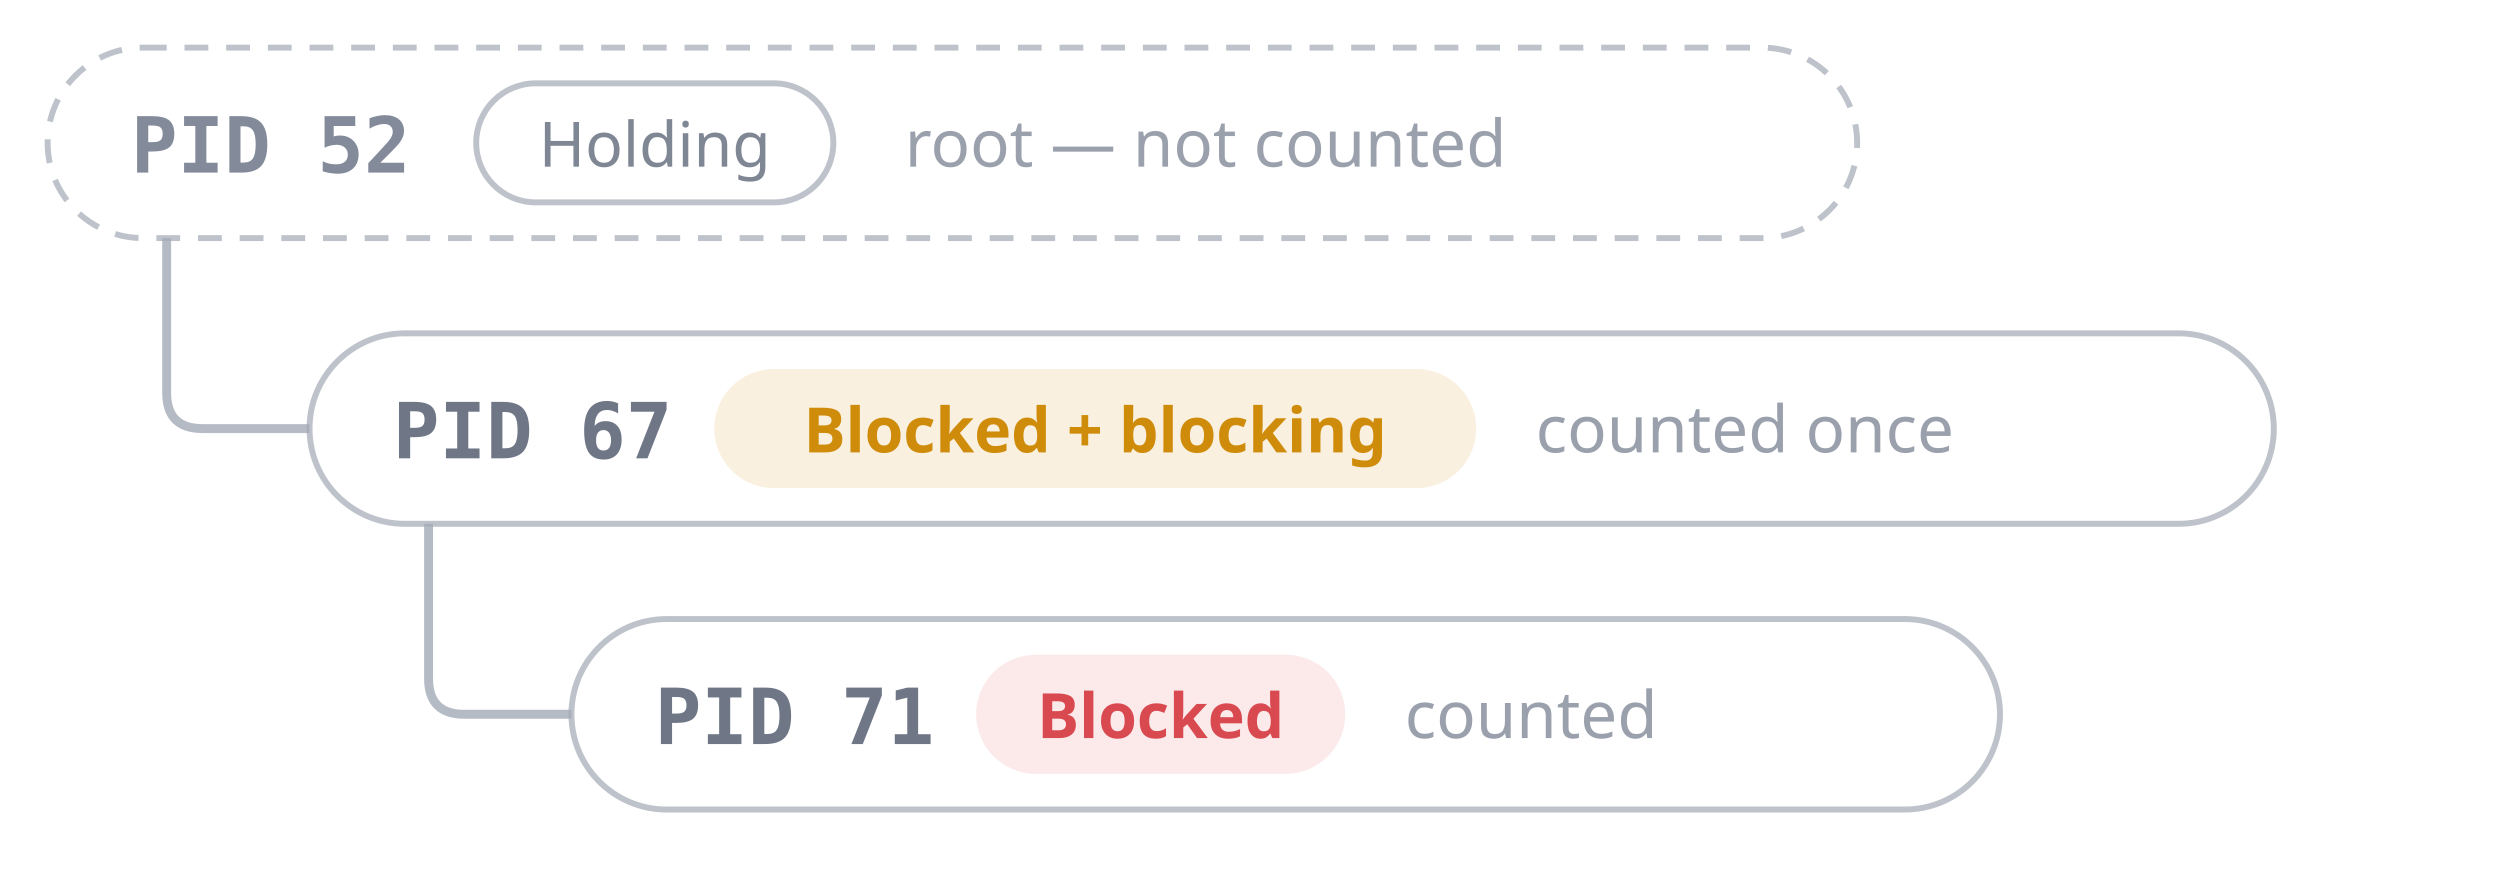
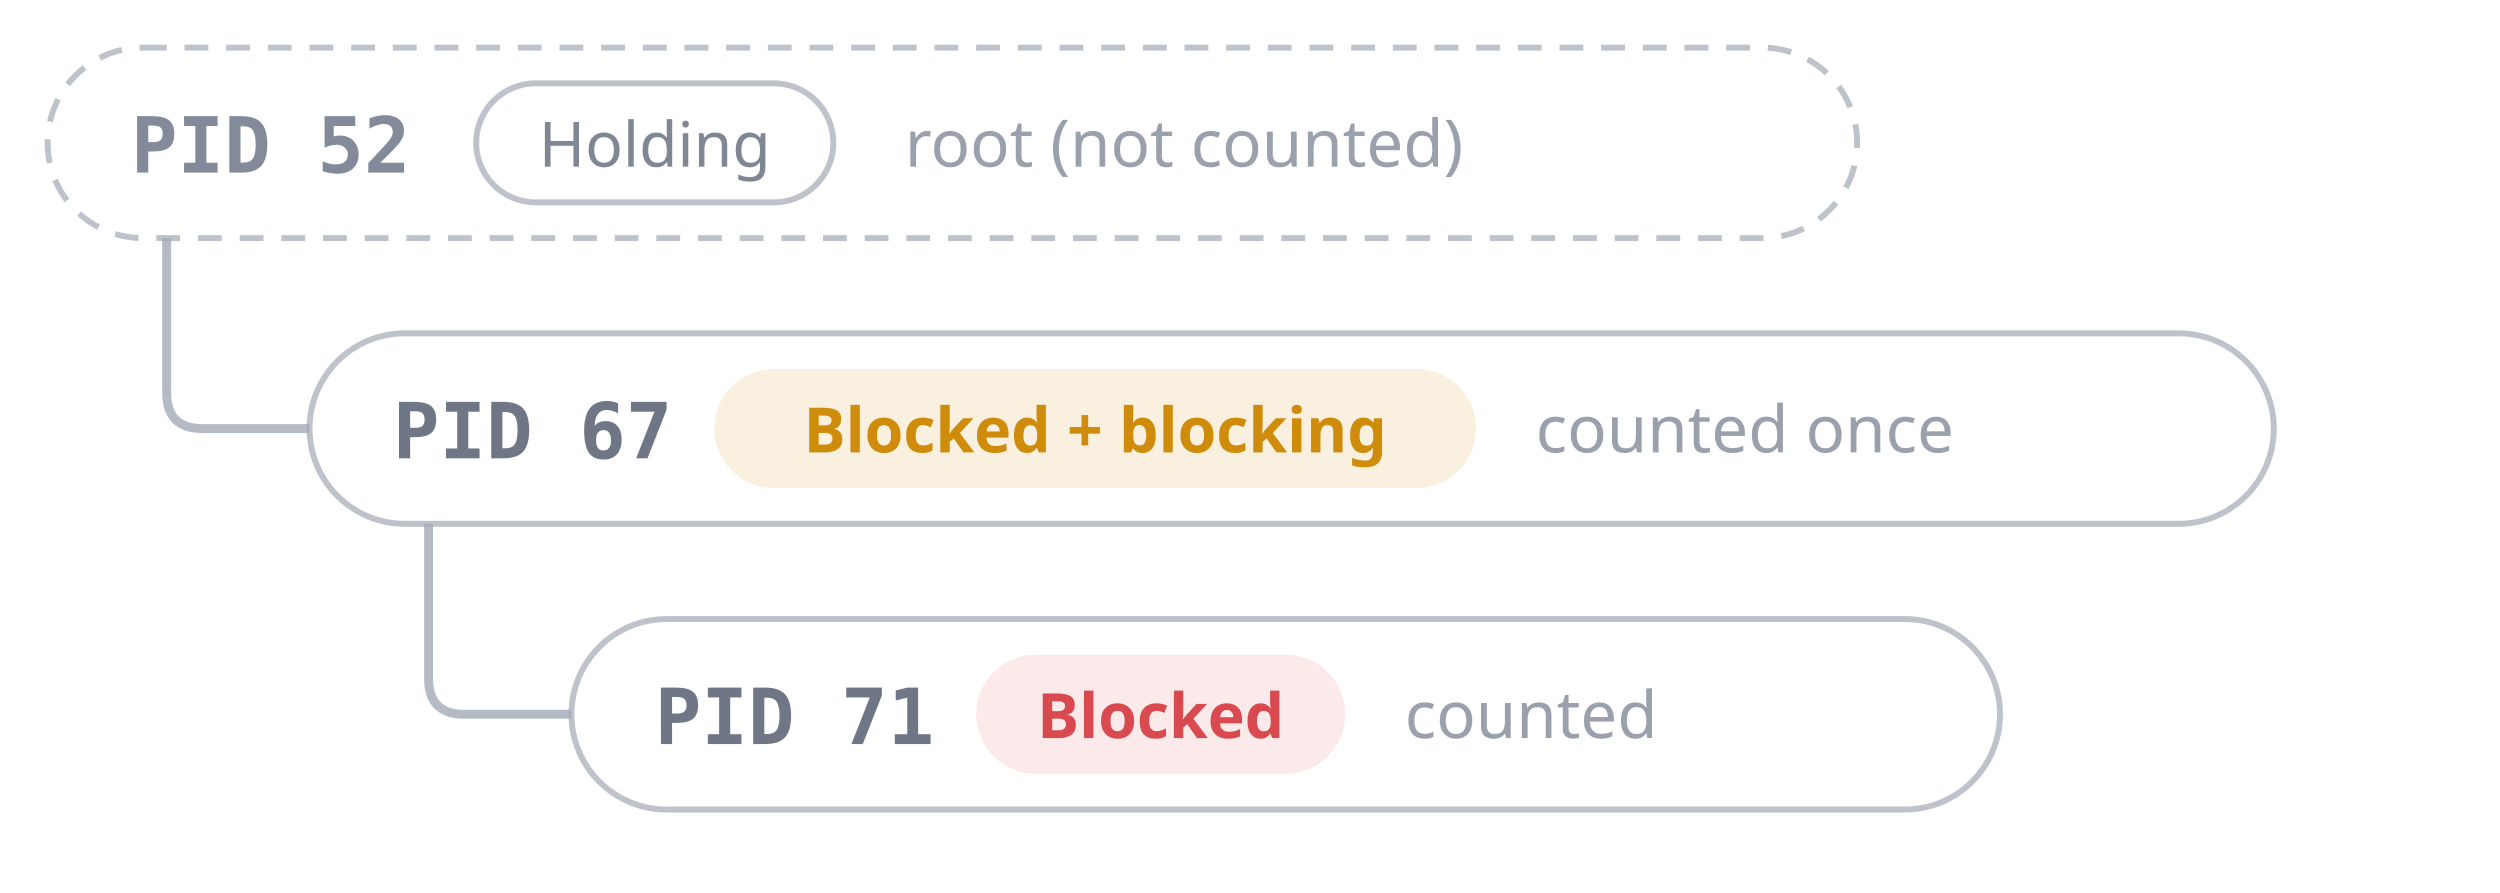
<svg xmlns="http://www.w3.org/2000/svg" width="420" height="150" viewBox="0 0 420 150" font-family="ui-sans-serif, system-ui, sans-serif" role="img" aria-label="Which sessions count as blocked">
  <rect x="8" y="8" width="304" height="32" rx="16" fill="none" stroke="rgba(163,170,182,.7)" stroke-dasharray="4 3" />
  <text x="22" y="29" font-family="ui-monospace, monospace" font-size="13" font-weight="700" fill="#838b9a">PID 52</text>
  <rect x="80" y="14" width="60" height="20" rx="10" fill="none" stroke="rgba(163,170,182,.7)" />
  <text x="110" y="28" font-size="10.5" fill="#7f8694" text-anchor="middle">Holding</text>
-   <text x="152" y="28" font-size="11" fill="#9aa1ad">root — not counted</text>
+   <text x="152" y="28" font-size="11" fill="#9aa1ad">root (not counted)</text>
  <path d="M28 40 L28 66 Q28 72 34 72 L52 72" fill="none" stroke="rgba(163,170,182,.8)" stroke-width="1.5" />
  <rect x="52" y="56" width="330" height="32" rx="16" fill="none" stroke="rgba(163,170,182,.7)" />
  <text x="66" y="77" font-family="ui-monospace, monospace" font-size="13" font-weight="700" fill="#6f7787">PID 67</text>
  <rect x="120" y="62" width="128" height="20" rx="10" fill="rgba(207,139,10,.13)" />
  <text x="184" y="76" font-size="10.5" font-weight="600" fill="#cf8b0a" text-anchor="middle">Blocked + blocking</text>
  <text x="258" y="76" font-size="11" fill="#9aa1ad">counted once</text>
  <path d="M72 88 L72 114 Q72 120 78 120 L96 120" fill="none" stroke="rgba(163,170,182,.8)" stroke-width="1.5" />
  <rect x="96" y="104" width="240" height="32" rx="16" fill="none" stroke="rgba(163,170,182,.7)" />
  <text x="110" y="125" font-family="ui-monospace, monospace" font-size="13" font-weight="700" fill="#6f7787">PID 71</text>
  <rect x="164" y="110" width="62" height="20" rx="10" fill="rgba(229,72,77,.12)" />
  <text x="195" y="124" font-size="10.5" font-weight="600" fill="#d84a50" text-anchor="middle">Blocked</text>
  <text x="236" y="124" font-size="11" fill="#9aa1ad">counted</text>
</svg>
